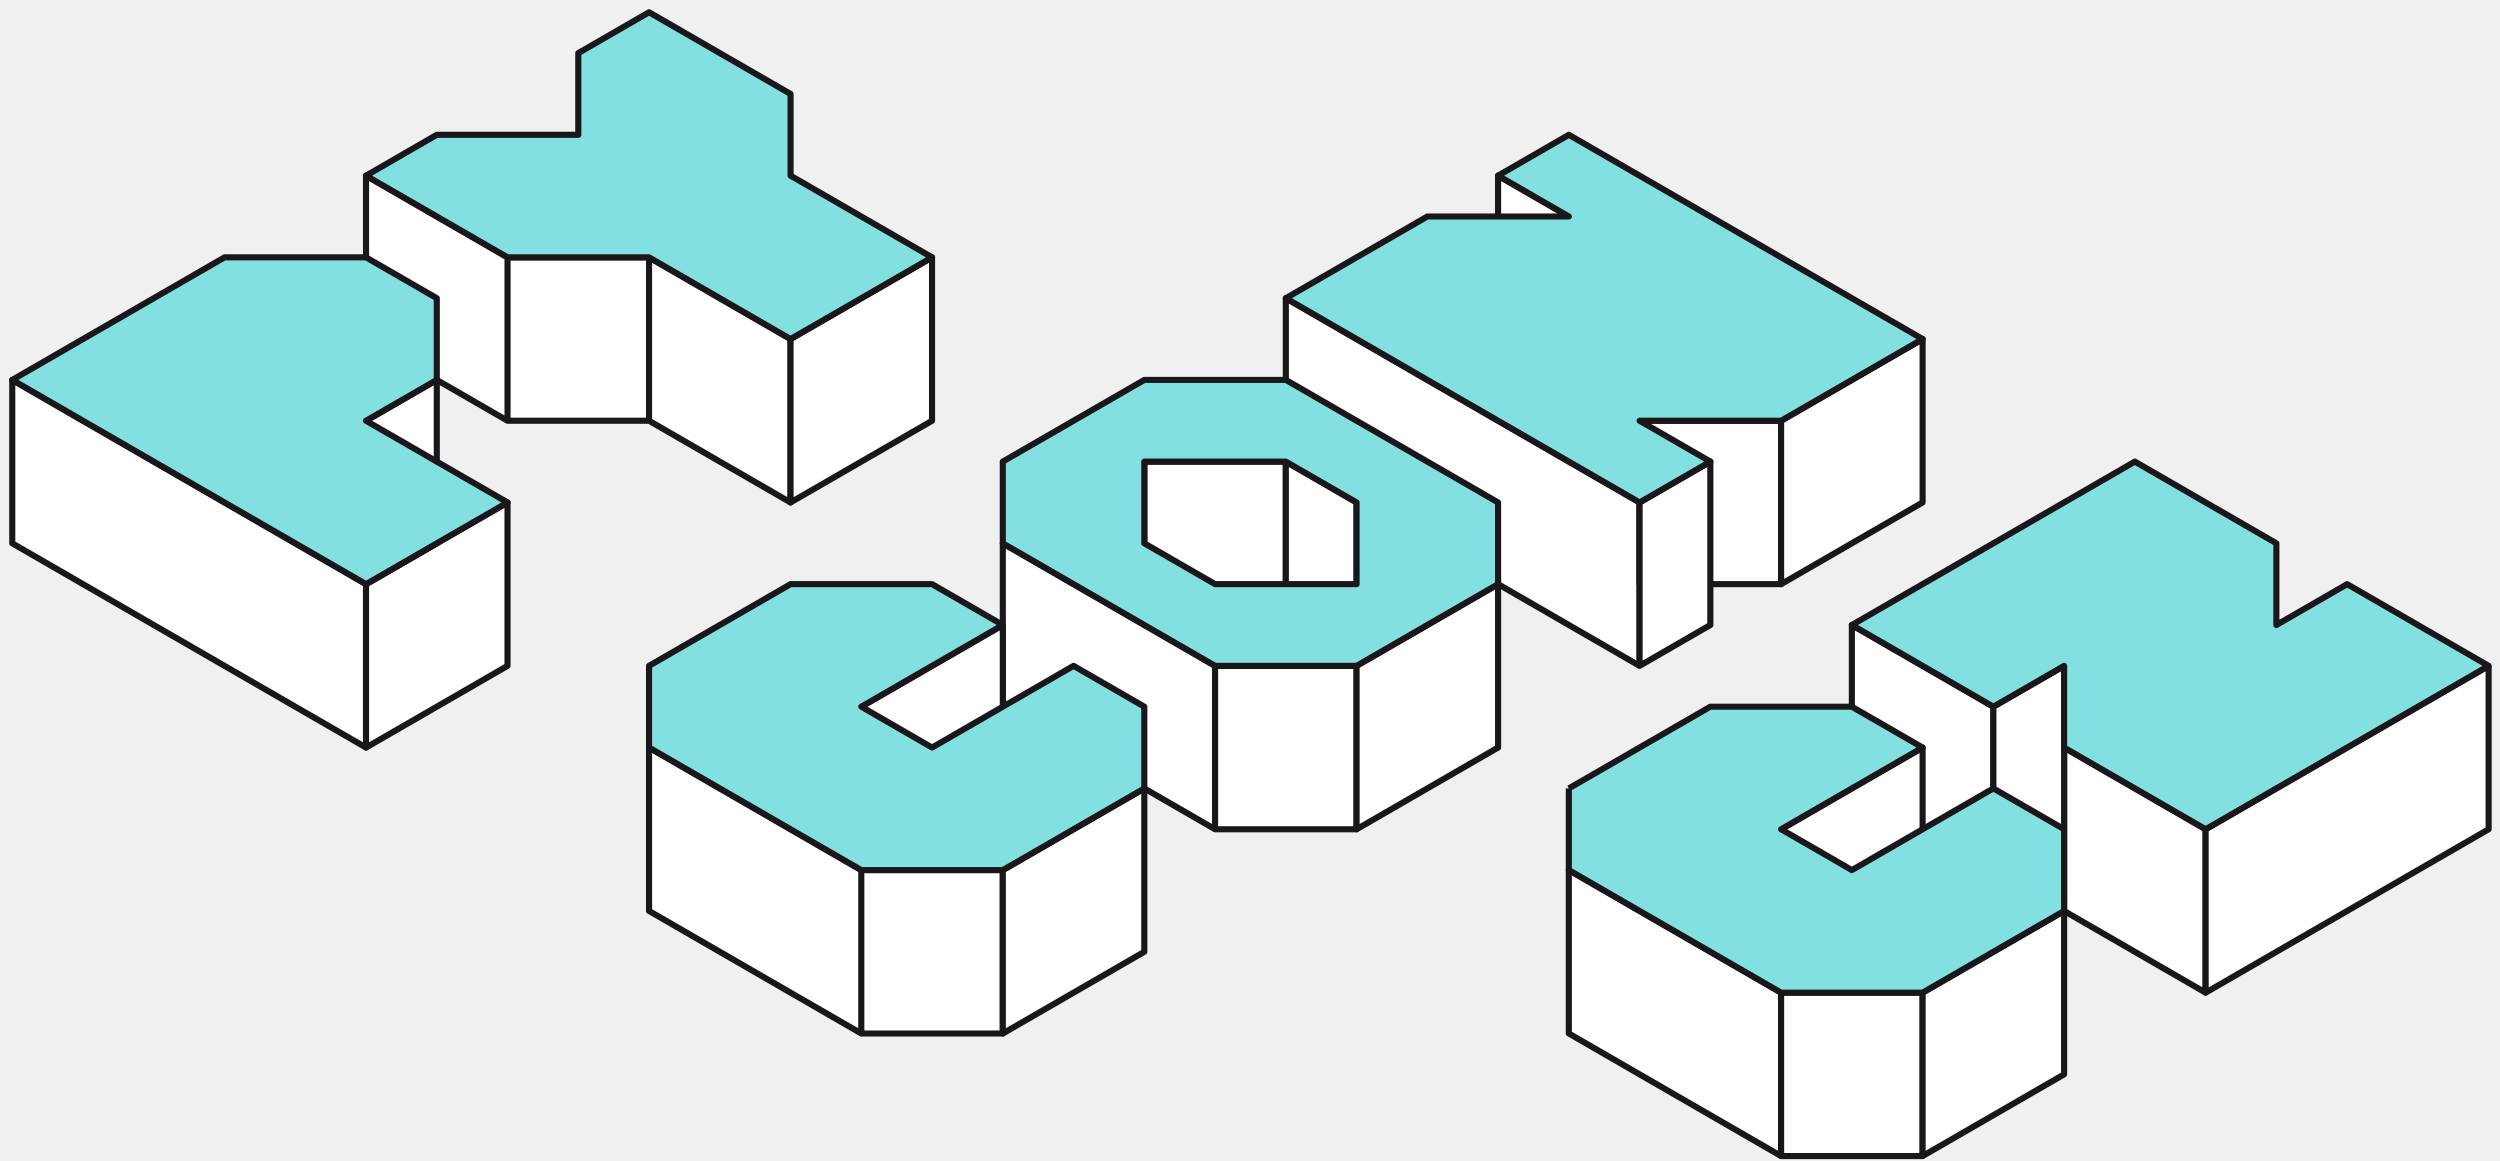
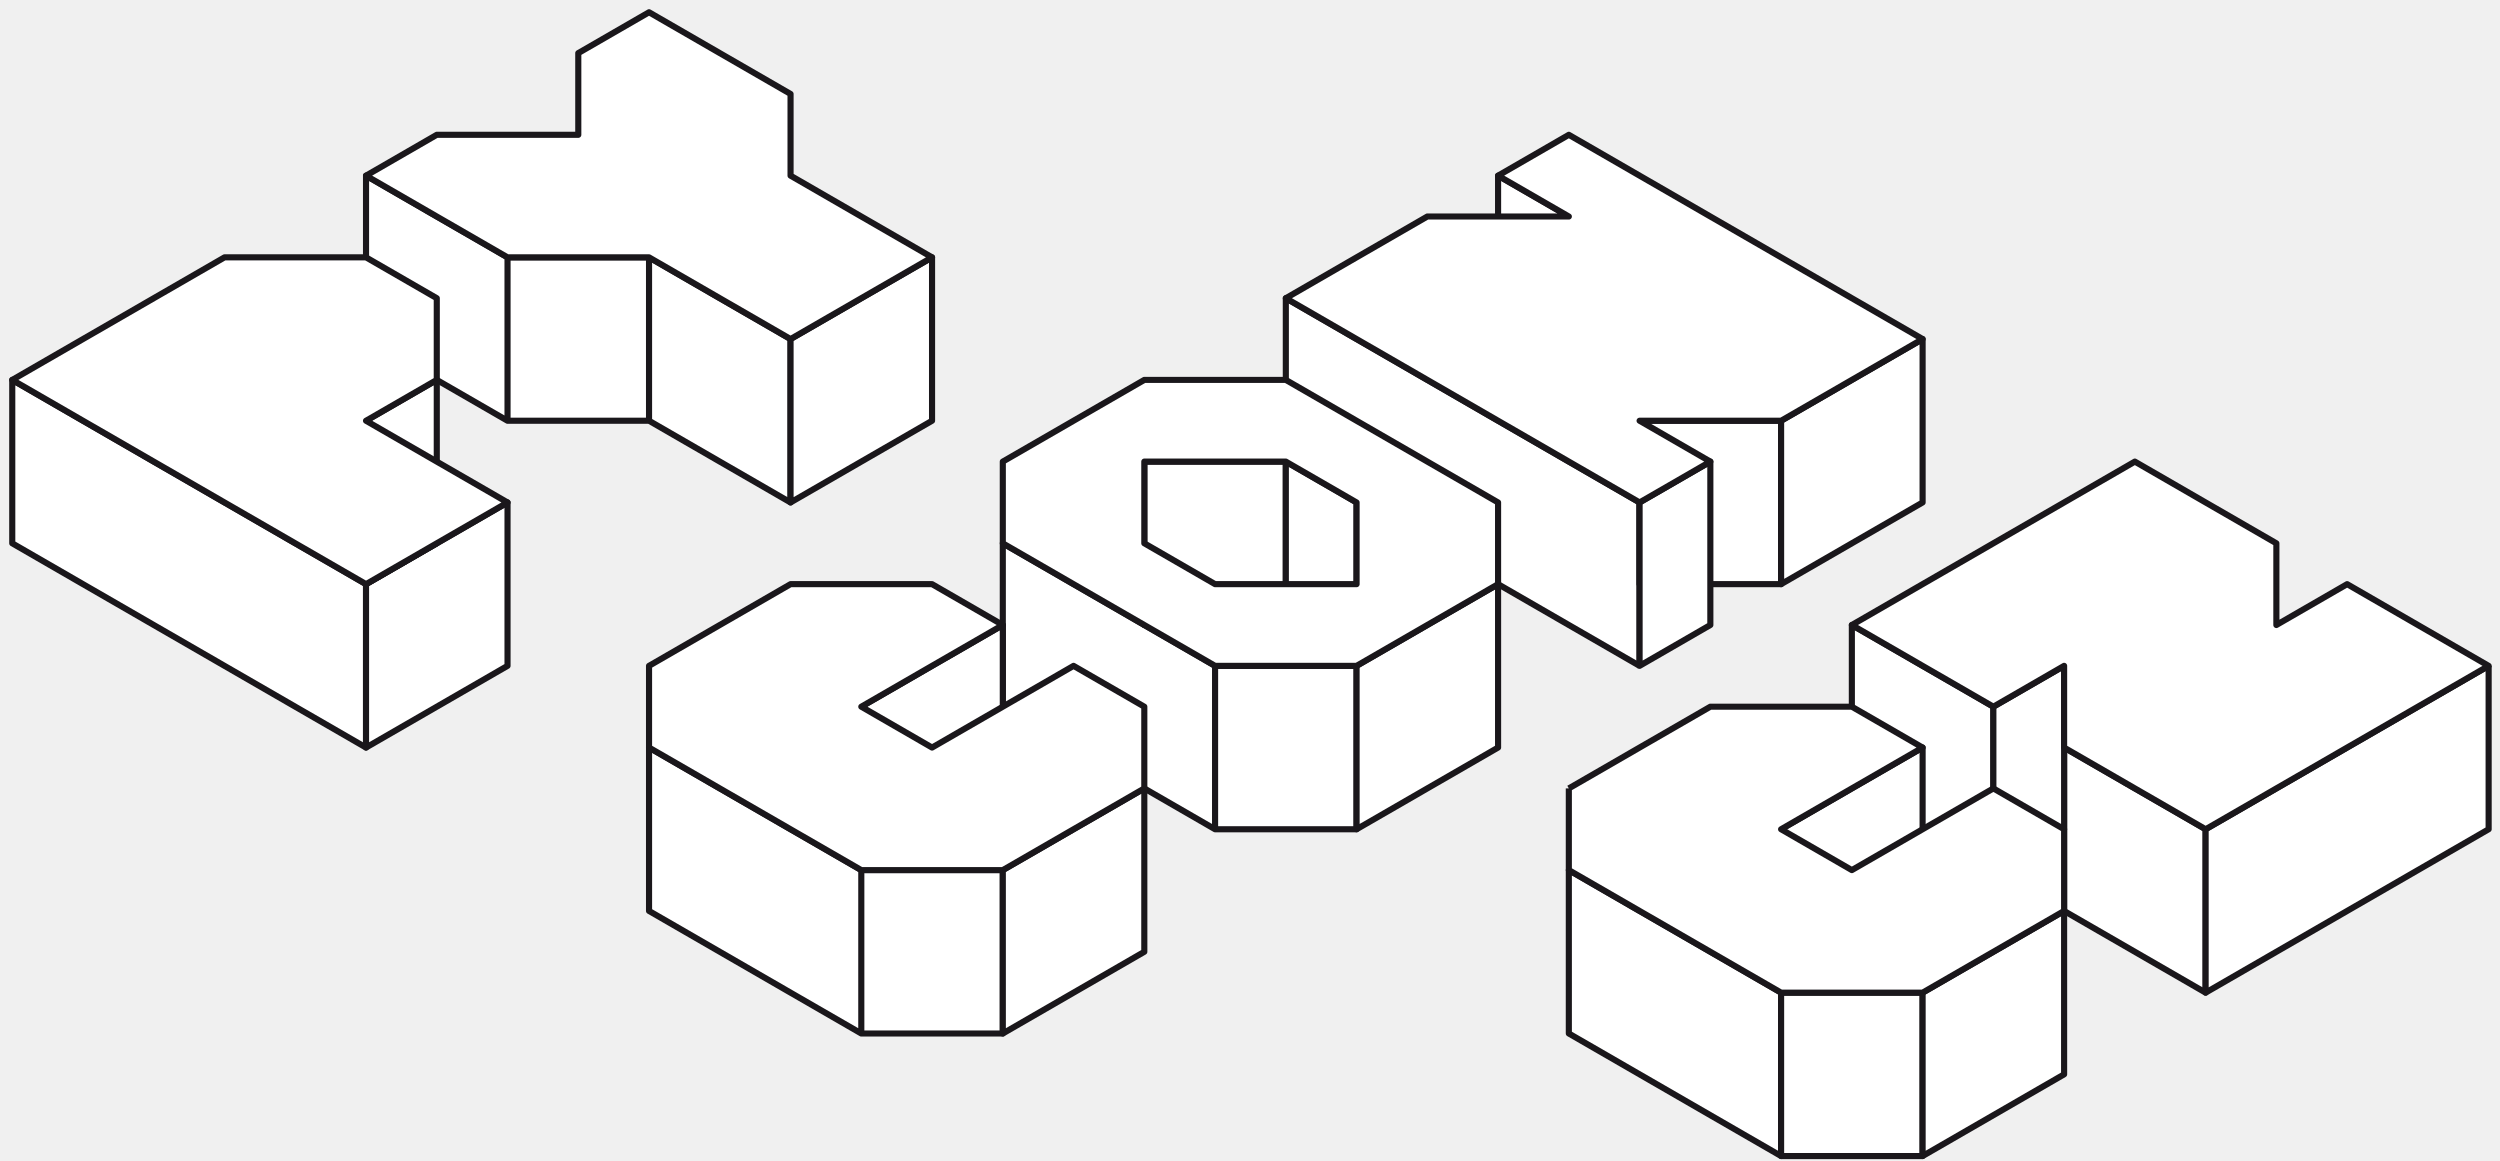
<svg xmlns="http://www.w3.org/2000/svg" xmlns:xlink="http://www.w3.org/1999/xlink" version="1.1" x="0px" y="0px" width="612" height="284" viewBox="0 0 612 284" enable-background="new 0 0 841.891 595.28" xml:space="preserve">
  <style>
    /*  */
    path{stroke-linecap:butt;stroke-linejoin:round;stroke-miterlimit:4;stroke-opacity:1}
    .border{stroke:#1a171b;stroke-width:1.5;}
    .frame{fill:transparent;}
    .side{fill:#fff;}
-     .top{fill:#82e1e0;}
-     svg:hover .top{fill:white;}
-     .grid{stroke:#b800cc;stroke-width:0.5;display:none;}
-     svg:hover .grid{display:block;}
+     .top{fill:#fff;}
+     /*svg:hover .top{fill:white;}*/
+     /*.grid{stroke:#b800cc;stroke-width:0.5;display:none;}*/
+     /*svg:hover .grid{display:block;}*/
    /*.left{fill:#d4d4d4;}
-     .front{fill:#e4e4e4;}
-     .right{fill:#fcfcfc;}*/
+     /*.front{fill:#e4e4e4;}*/
+     /*.right{fill:#fcfcfc;}*/
    /*  */
    </style>
  <symbol id="ltr" viewBox="0 0 612 284">
    <path d="M3 93l51.962-30h34.64l17.32 10v20l-17.32 10 34.642 20-34.64 20zM89.603 43l34.64 20h34.642l34.64 20 34.642-20-34.64-20V23L158.884 3l-17.32 10v20h-34.642zM245.487 153l-17.32-10h-34.64l-34.642 20v20l51.96 30h34.642l34.64-20v-20l-17.32-10-34.64 20-17.32-10zM280.13 93l-34.644 20v20l51.963 30h34.64l34.64-20v-20l-51.96-30h-34.64zm0 20h34.64l17.32 10v20h-34.64l-17.32-10v-20zM436.013 103l34.64-20-86.602-50-17.32 10 17.32 10h-34.64l-34.64 20 86.603 50 17.32-10-17.32-10zM384.05 193v20l51.963 30h34.64l34.642-20v-20l-17.32-10-34.642 20-17.32-10 34.64-20-17.32-10h-34.64l-34.642 20M522.615 113l34.64 20v20l17.322-10 34.64 20-69.28 40-34.642-20v-20l-17.32 10-34.642-20z" />
  </symbol>
  <g class="border side">
    <path class="left" d="M3 93v40l86.603 50v-40zM89.603 43v40l34.64 20V63zM158.885 103l34.64 20V83l-34.64-20v40M210.846 253l-51.96-30v-40l51.96 30zM245.487 133l51.962 30v40l-51.964-30zM366.73 43l17.32 10v40l-17.32-10zM384.05 213l51.963 30v40l-51.962-30zM401.372 163l-86.603-50V73l86.6 50v40M453.333 153l34.64 20v40l-34.64-20zM505.295 183l34.64 20v40l-34.64-20zM124.244 103h34.64V63h-34.64v40M210.846 213h34.64v40h-34.64zM297.45 163h34.64v40h-34.64z" />
    <path class="front" d="M314.77 113v40h-34.642v-40zM436.013 103h-34.64v40h34.64zM436.013 243h34.64v40h-34.64zM89.603 183l34.64-20v-40l-34.64 20z" />
    <path class="right" d="M106.923 93v40l-17.32 10v-40zM193.526 83l34.64-20v40l-34.64 20V83M245.487 153v40l-34.64 20v-40zM280.128 193v40l-34.64 20v-40zM332.09 123l-17.32-10v40l17.32 10v-40M366.73 143v40l-34.64 20v-40l34.64-20M418.692 113v40l-17.32 10v-40zM470.654 83v40l-34.64 20v-40zM470.654 183l-34.64 20v40l34.64-20zM470.654 243l34.64-20v40l-34.64 20zM505.295 203v-40l-17.32 10v40zM609.218 163v40l-69.282 40v-40l69.282-40" />
  </g>
  <use class="top" xlink:href="#ltr" />
  <path class="grid" d="M20.32 83l86.6 50M37.64 73l51.96 30M54.96 63l51.96 30m-86.6 10L89.6 63m-51.96 50l69.28-40m-51.96 50l34.64-20m-17.32 30l34.64-20M106.92 53l69.3-40m-51.98 50l69.3-40m-34.66 40l34.65-20M176.2 73l34.65-20m0 20l-69.3-40m.01-20l51.97 30m-86.61-10l51.96 30M158.88 183l69.3-40m-51.98 50l34.65-20m-17.32 30l34.64-20m-17.32 30l69.28-40M176.2 153l34.65 20m17.32 10l34.64 20m-103.93-40l86.6 50m-51.95-70l34.64 20m17.33 10l34.63 20M245.5 133l69.27-40m-51.97 50l17.33-10m51.97-30l-17.33 10m34.63 0l-17.3 10m-34.65 20l-17.32 10m17.32 10l69.28-40m-86.6-30l34.64 20m17.33 10l34.63 20m-34.63 0l17.3 10m-86.6-50l17.33 10m-34.63 0l34.63 20m17.32 10l34.64 20M332.1 83l69.27-40m17.33 10l-69.3 40m17.33 10L436 63m17.33 10l-69.28 40M332.1 63l69.27 40M349.4 53l86.6 50m-51.95-50l69.28 40M384.05 213l69.28-40m-51.96 50L436 203m-17.3 30l34.63-20M436 243l69.3-40m-103.93-20L436 203m17.33 10l34.64 20m-103.92-40l86.6 50m-51.95-70l34.63 20m17.32 10l34.64 20M505.3 163l51.96-30m0 20l-51.97 30m17.33 10l69.28-40m-121.25 10l69.3-40m-34.65 0l86.6 50m-103.93-40l86.6 50m-103.92-40l86.6 50" />
  <use class="border frame" xlink:href="#ltr" />
</svg>
